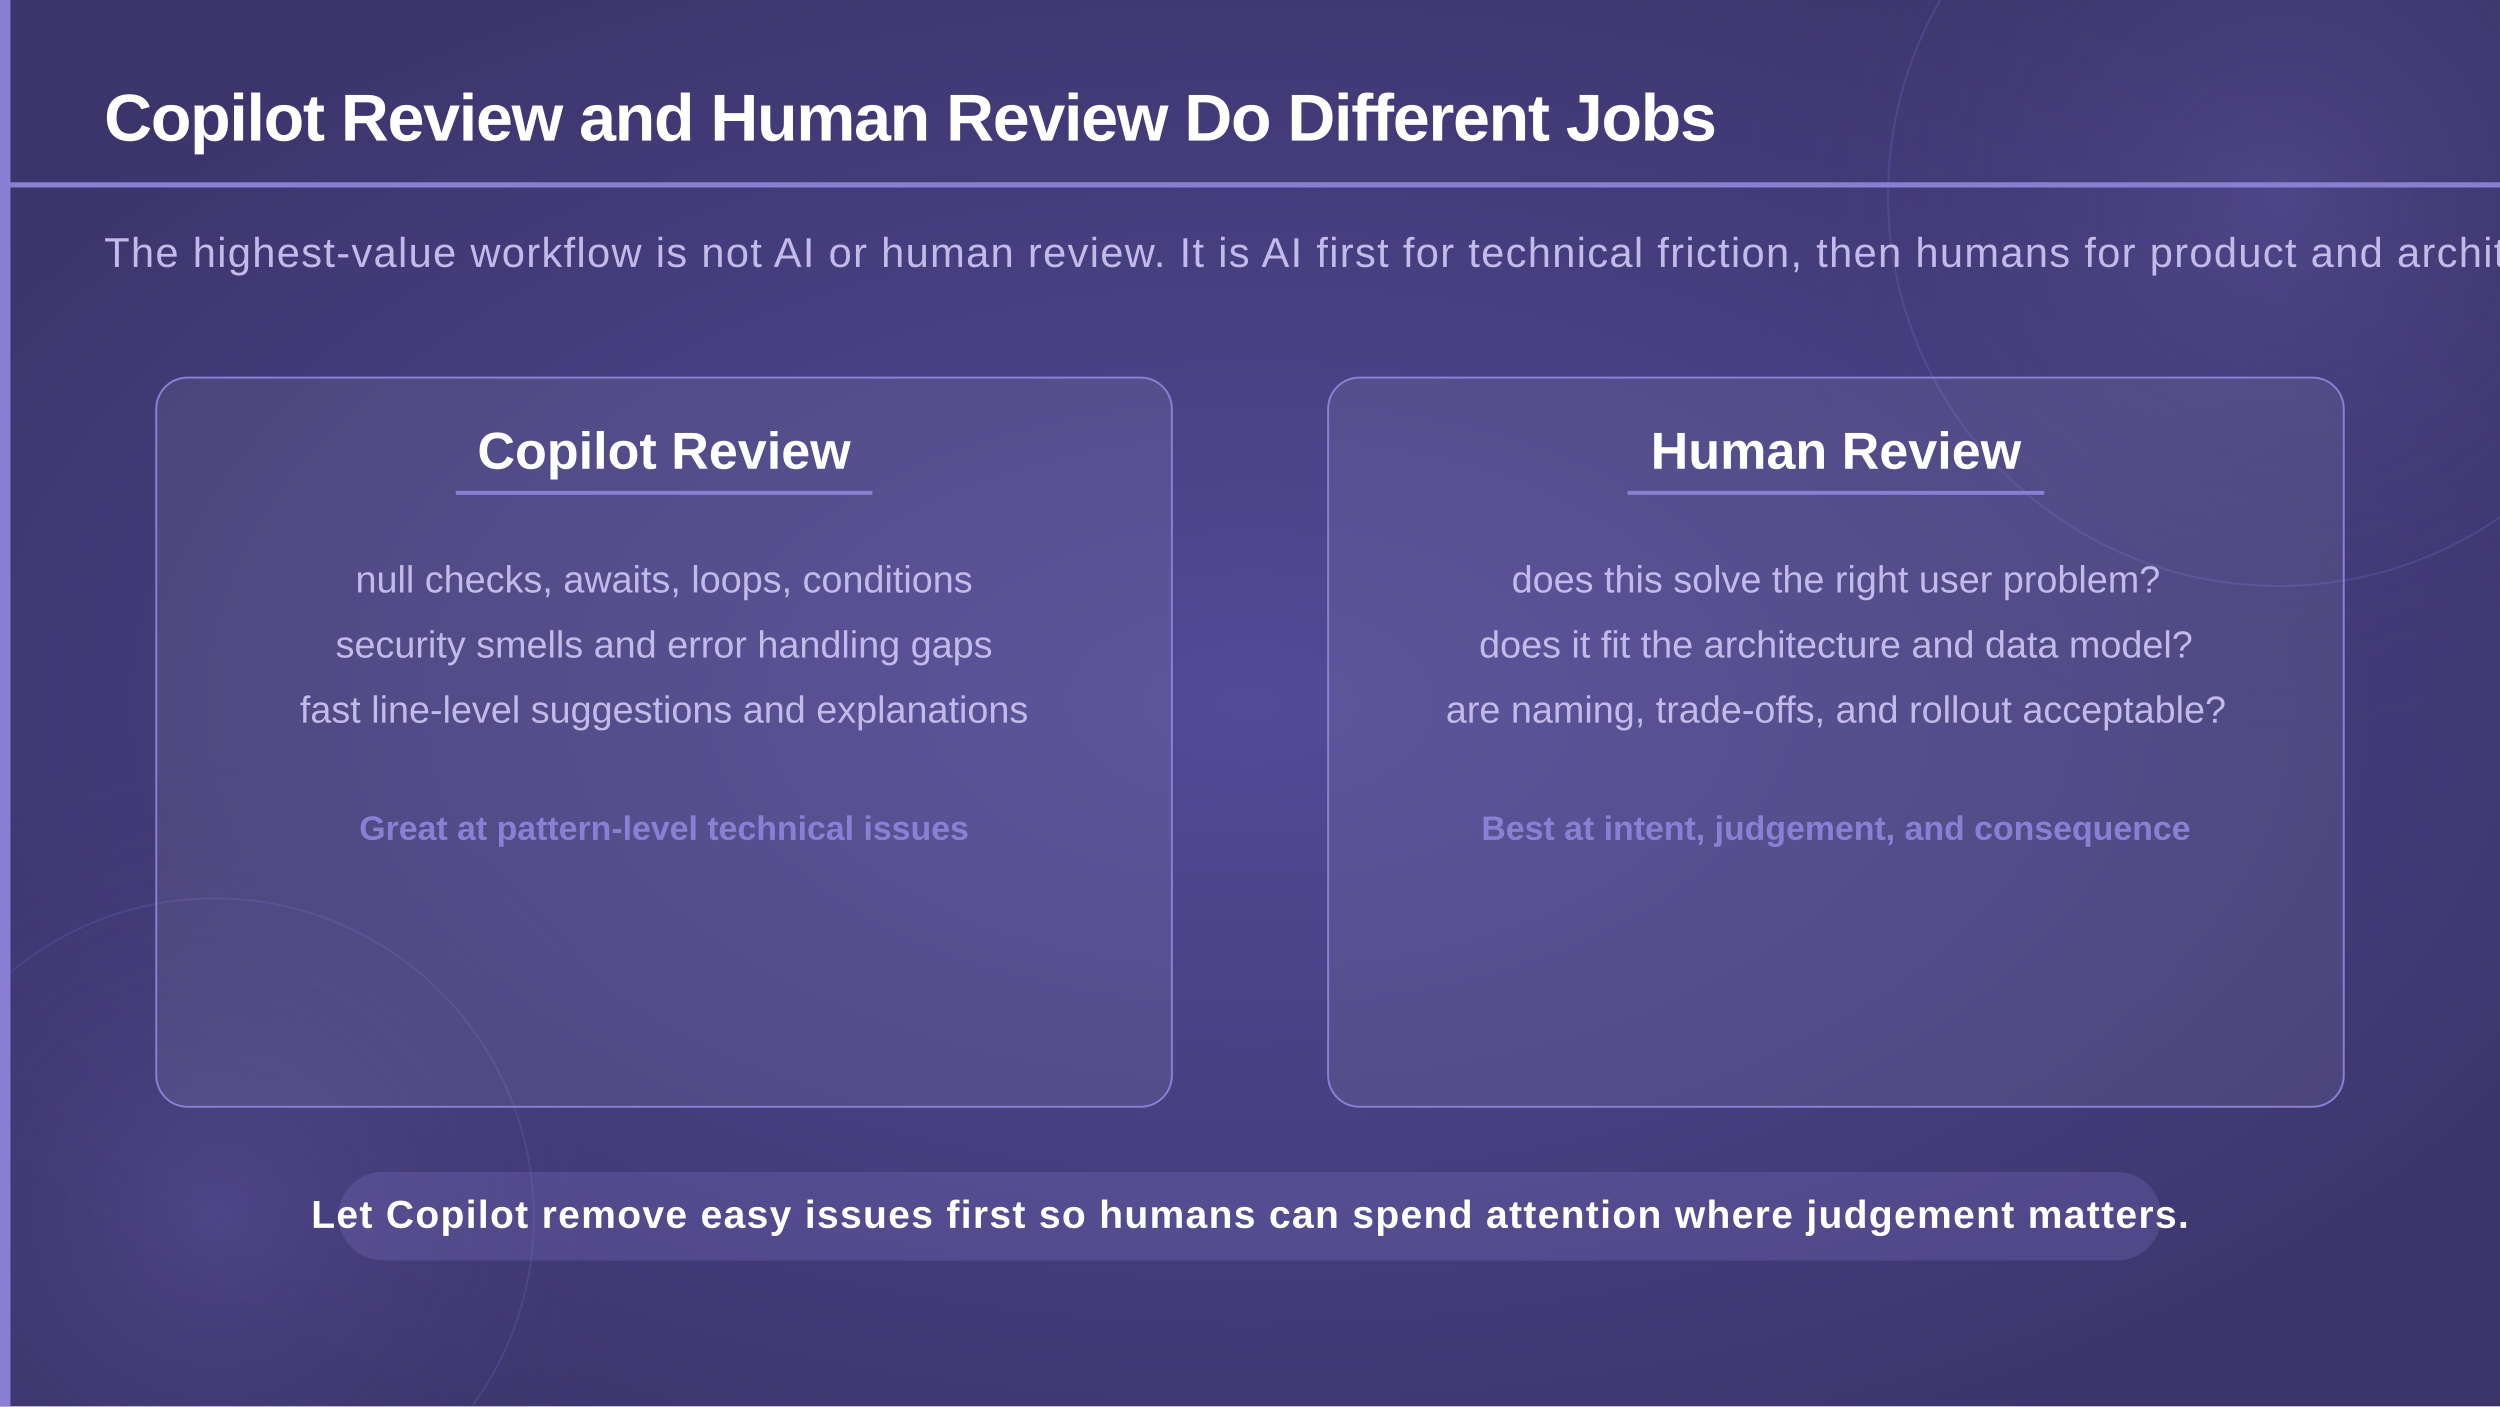
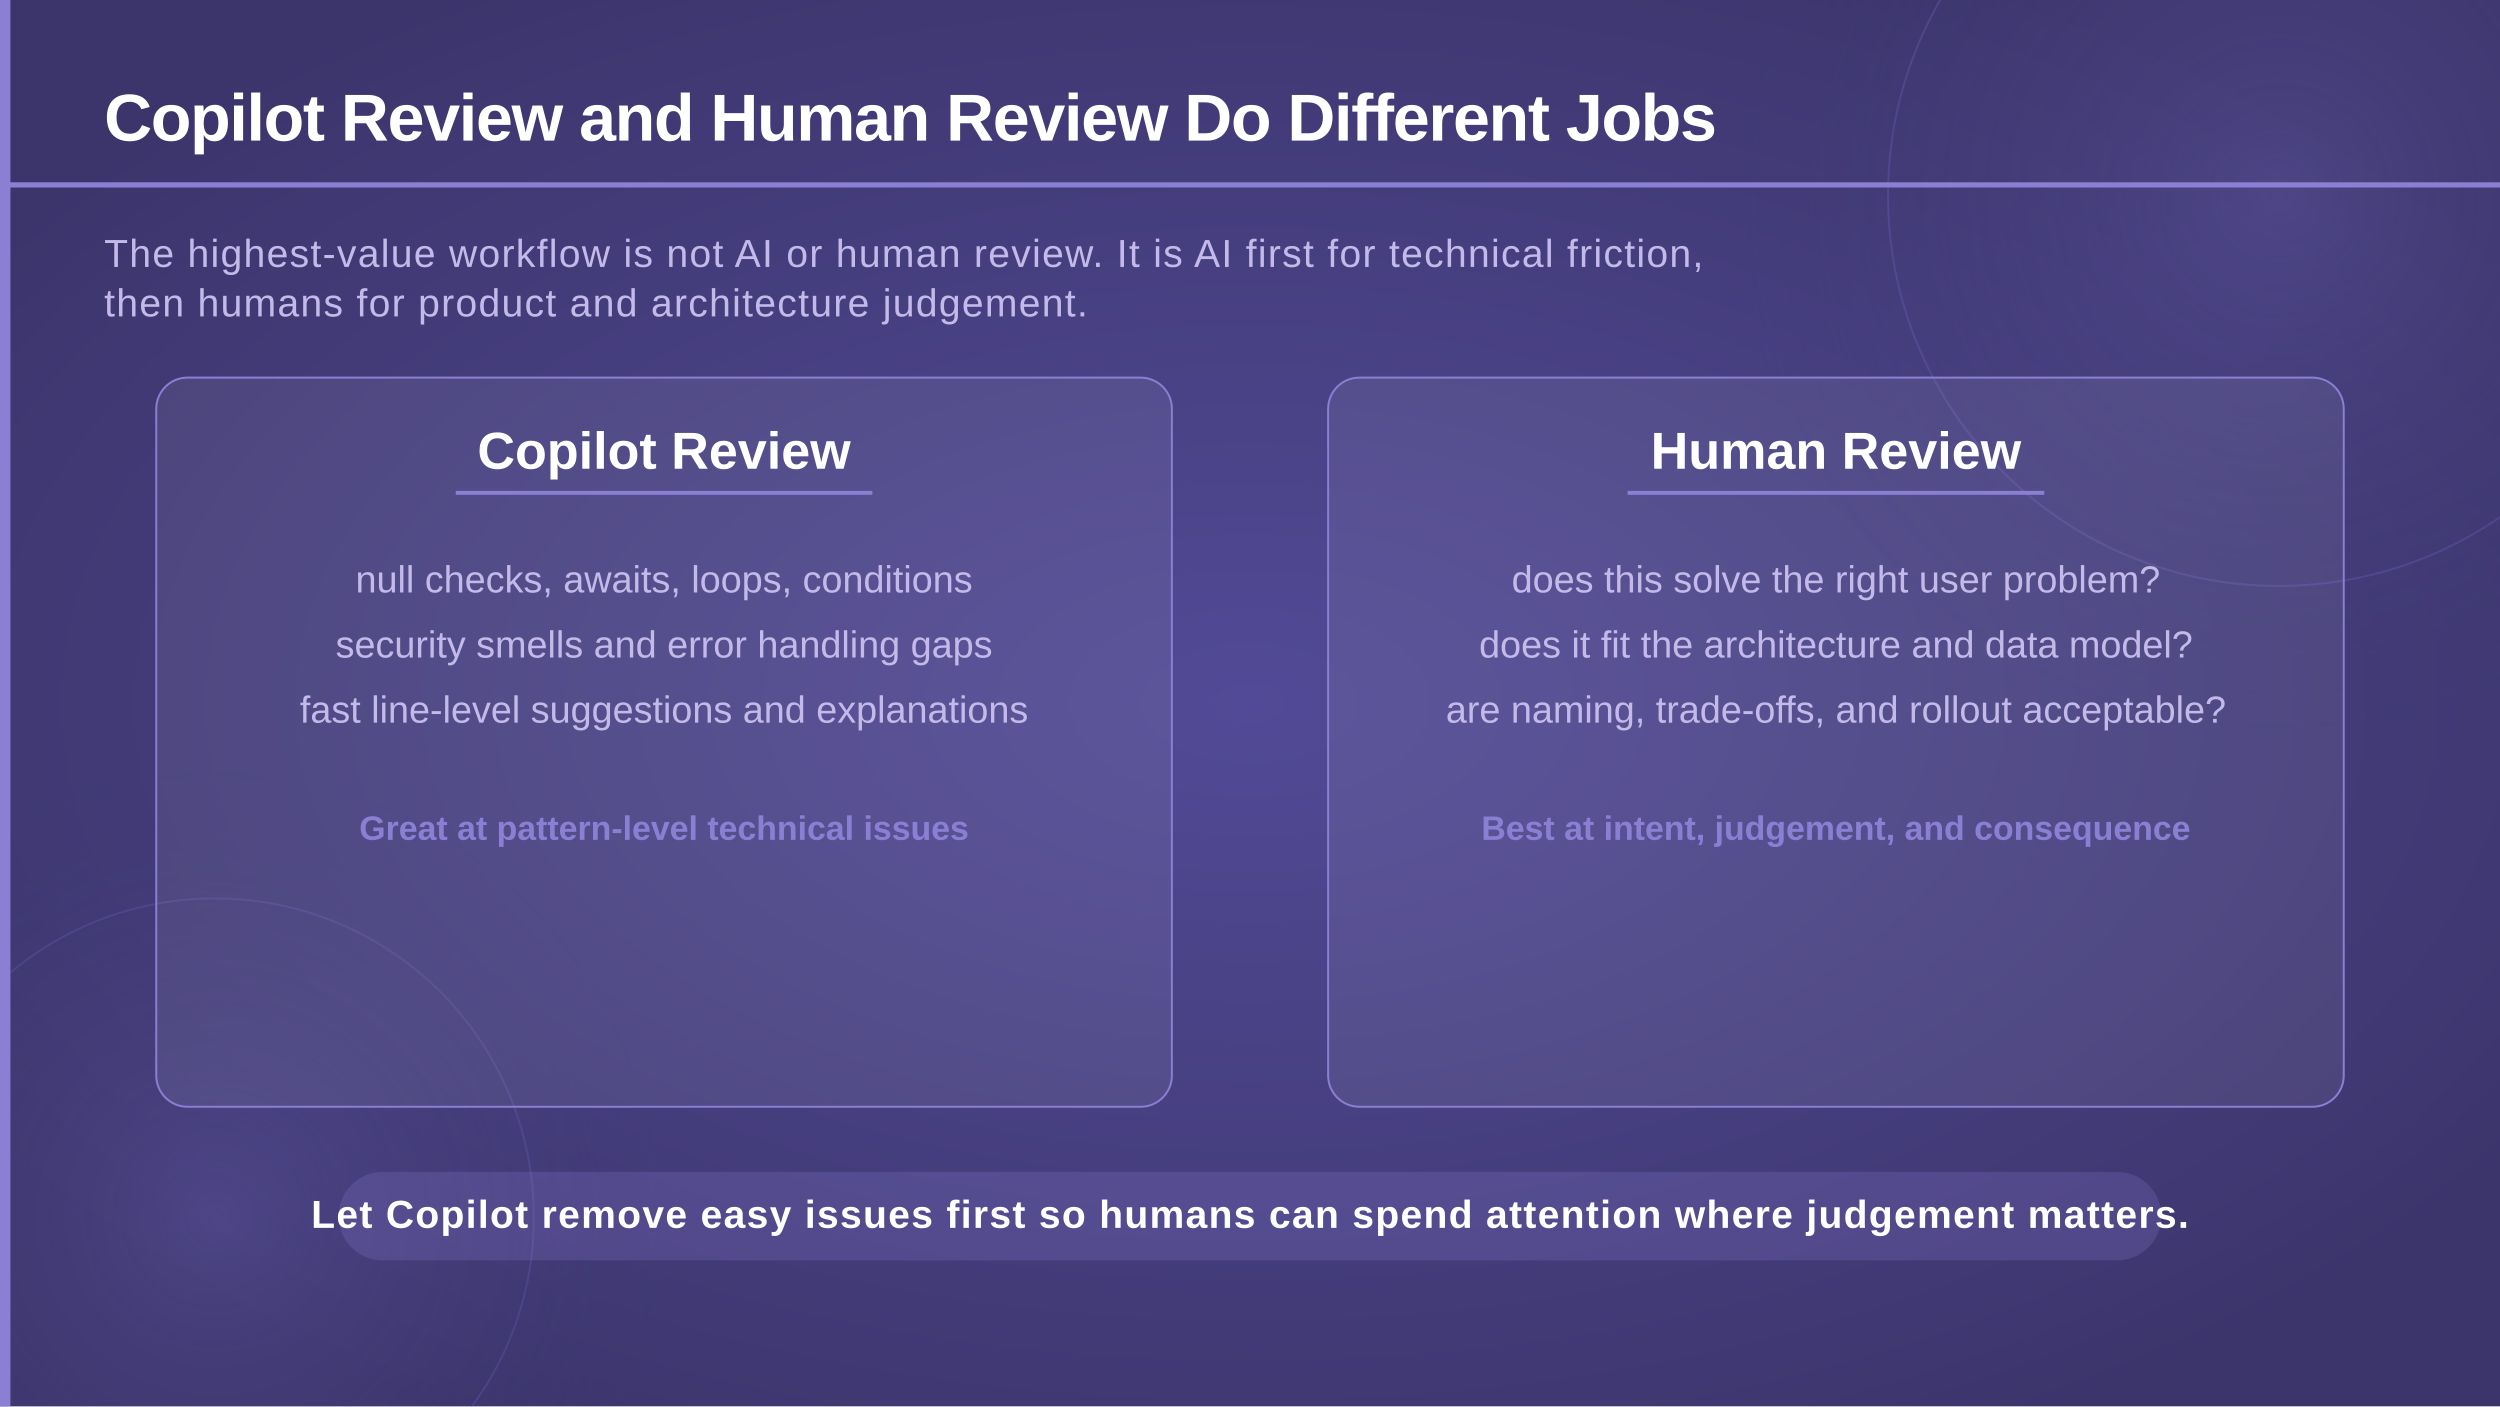
<svg xmlns="http://www.w3.org/2000/svg" viewBox="0 0 1920 1080" width="1920" height="1080">
  <defs>
    <radialGradient id="bgGlow" cx="50%" cy="50%" r="60%">
      <stop offset="0%" stop-color="#524a96" stop-opacity="1" />
      <stop offset="100%" stop-color="#3c356c" stop-opacity="1" />
    </radialGradient>
    <radialGradient id="circleGlow" cx="50%" cy="50%" r="50%">
      <stop offset="0%" stop-color="#7c70c8" stop-opacity="0.25" />
      <stop offset="100%" stop-color="#3c356c" stop-opacity="0" />
    </radialGradient>
  </defs>
  <rect width="1920" height="1080" fill="url(#bgGlow)" />
  <circle cx="1750" cy="150" r="420" fill="url(#circleGlow)" />
  <circle cx="1750" cy="150" r="300" fill="none" stroke="#6a5fb8" stroke-width="1.5" opacity="0.35" />
  <circle cx="165" cy="935" r="350" fill="url(#circleGlow)" />
  <circle cx="165" cy="935" r="245" fill="none" stroke="#6a5fb8" stroke-width="1.5" opacity="0.3" />
  <rect x="0" y="0" width="8" height="1080" fill="#8b7fd4" />
  <text x="80" y="108" font-family="'Segoe UI', 'Helvetica Neue', Arial, sans-serif" font-size="51" font-weight="700" fill="#ffffff" letter-spacing="-1">Copilot Review and Human Review Do Different Jobs</text>
  <rect x="0" y="140" width="1920" height="4" fill="#8b7fd4" />
-   <text x="80" y="205" font-family="'Segoe UI', 'Helvetica Neue', Arial, sans-serif" font-size="32" font-weight="300" fill="#c4baea" letter-spacing="1">The highest-value workflow is not AI or human review. It is AI first for technical friction, then humans for product and architecture judgement.</text>
+   <text x="80" y="205" font-family="'Segoe UI', 'Helvetica Neue', Arial, sans-serif" font-size="30" font-weight="300" fill="#c4baea" letter-spacing="1">The highest-value workflow is not AI or human review. It is AI first for technical friction,</text>
+   <text x="80" y="243" font-family="'Segoe UI', 'Helvetica Neue', Arial, sans-serif" font-size="30" font-weight="300" fill="#c4baea" letter-spacing="1">then humans for product and architecture judgement.</text>
  <rect x="120" y="290" width="780" height="560" rx="24" fill="#ffffff" fill-opacity="0.07" stroke="#8b7fd4" stroke-width="1.5" />
  <text x="510" y="360" text-anchor="middle" font-family="'Segoe UI', 'Helvetica Neue', Arial, sans-serif" font-size="40" font-weight="700" fill="#ffffff">Copilot Review</text>
  <rect x="350" y="377" width="320" height="3" fill="#8b7fd4" />
  <text x="510" y="455" text-anchor="middle" font-family="'Segoe UI', 'Helvetica Neue', Arial, sans-serif" font-size="29" font-weight="300" fill="#c4baea">null checks, awaits, loops, conditions</text>
  <text x="510" y="505" text-anchor="middle" font-family="'Segoe UI', 'Helvetica Neue', Arial, sans-serif" font-size="29" font-weight="300" fill="#c4baea">security smells and error handling gaps</text>
  <text x="510" y="555" text-anchor="middle" font-family="'Segoe UI', 'Helvetica Neue', Arial, sans-serif" font-size="29" font-weight="300" fill="#c4baea">fast line-level suggestions and explanations</text>
  <text x="510" y="645" text-anchor="middle" font-family="'Segoe UI', 'Helvetica Neue', Arial, sans-serif" font-size="26" font-weight="700" fill="#8b7fd4">Great at pattern-level technical issues</text>
  <rect x="1020" y="290" width="780" height="560" rx="24" fill="#ffffff" fill-opacity="0.07" stroke="#8b7fd4" stroke-width="1.5" />
  <text x="1410" y="360" text-anchor="middle" font-family="'Segoe UI', 'Helvetica Neue', Arial, sans-serif" font-size="40" font-weight="700" fill="#ffffff">Human Review</text>
  <rect x="1250" y="377" width="320" height="3" fill="#8b7fd4" />
  <text x="1410" y="455" text-anchor="middle" font-family="'Segoe UI', 'Helvetica Neue', Arial, sans-serif" font-size="29" font-weight="300" fill="#c4baea">does this solve the right user problem?</text>
  <text x="1410" y="505" text-anchor="middle" font-family="'Segoe UI', 'Helvetica Neue', Arial, sans-serif" font-size="29" font-weight="300" fill="#c4baea">does it fit the architecture and data model?</text>
  <text x="1410" y="555" text-anchor="middle" font-family="'Segoe UI', 'Helvetica Neue', Arial, sans-serif" font-size="29" font-weight="300" fill="#c4baea">are naming, trade-offs, and rollout acceptable?</text>
  <text x="1410" y="645" text-anchor="middle" font-family="'Segoe UI', 'Helvetica Neue', Arial, sans-serif" font-size="26" font-weight="700" fill="#8b7fd4">Best at intent, judgement, and consequence</text>
  <rect x="260" y="900" width="1400" height="68" rx="34" fill="#8b7fd4" opacity="0.22" />
  <text x="960" y="943" text-anchor="middle" font-family="'Segoe UI', 'Helvetica Neue', Arial, sans-serif" font-size="30" font-weight="600" fill="#ffffff" letter-spacing="1">Let Copilot remove easy issues first so humans can spend attention where judgement matters.</text>
</svg>
